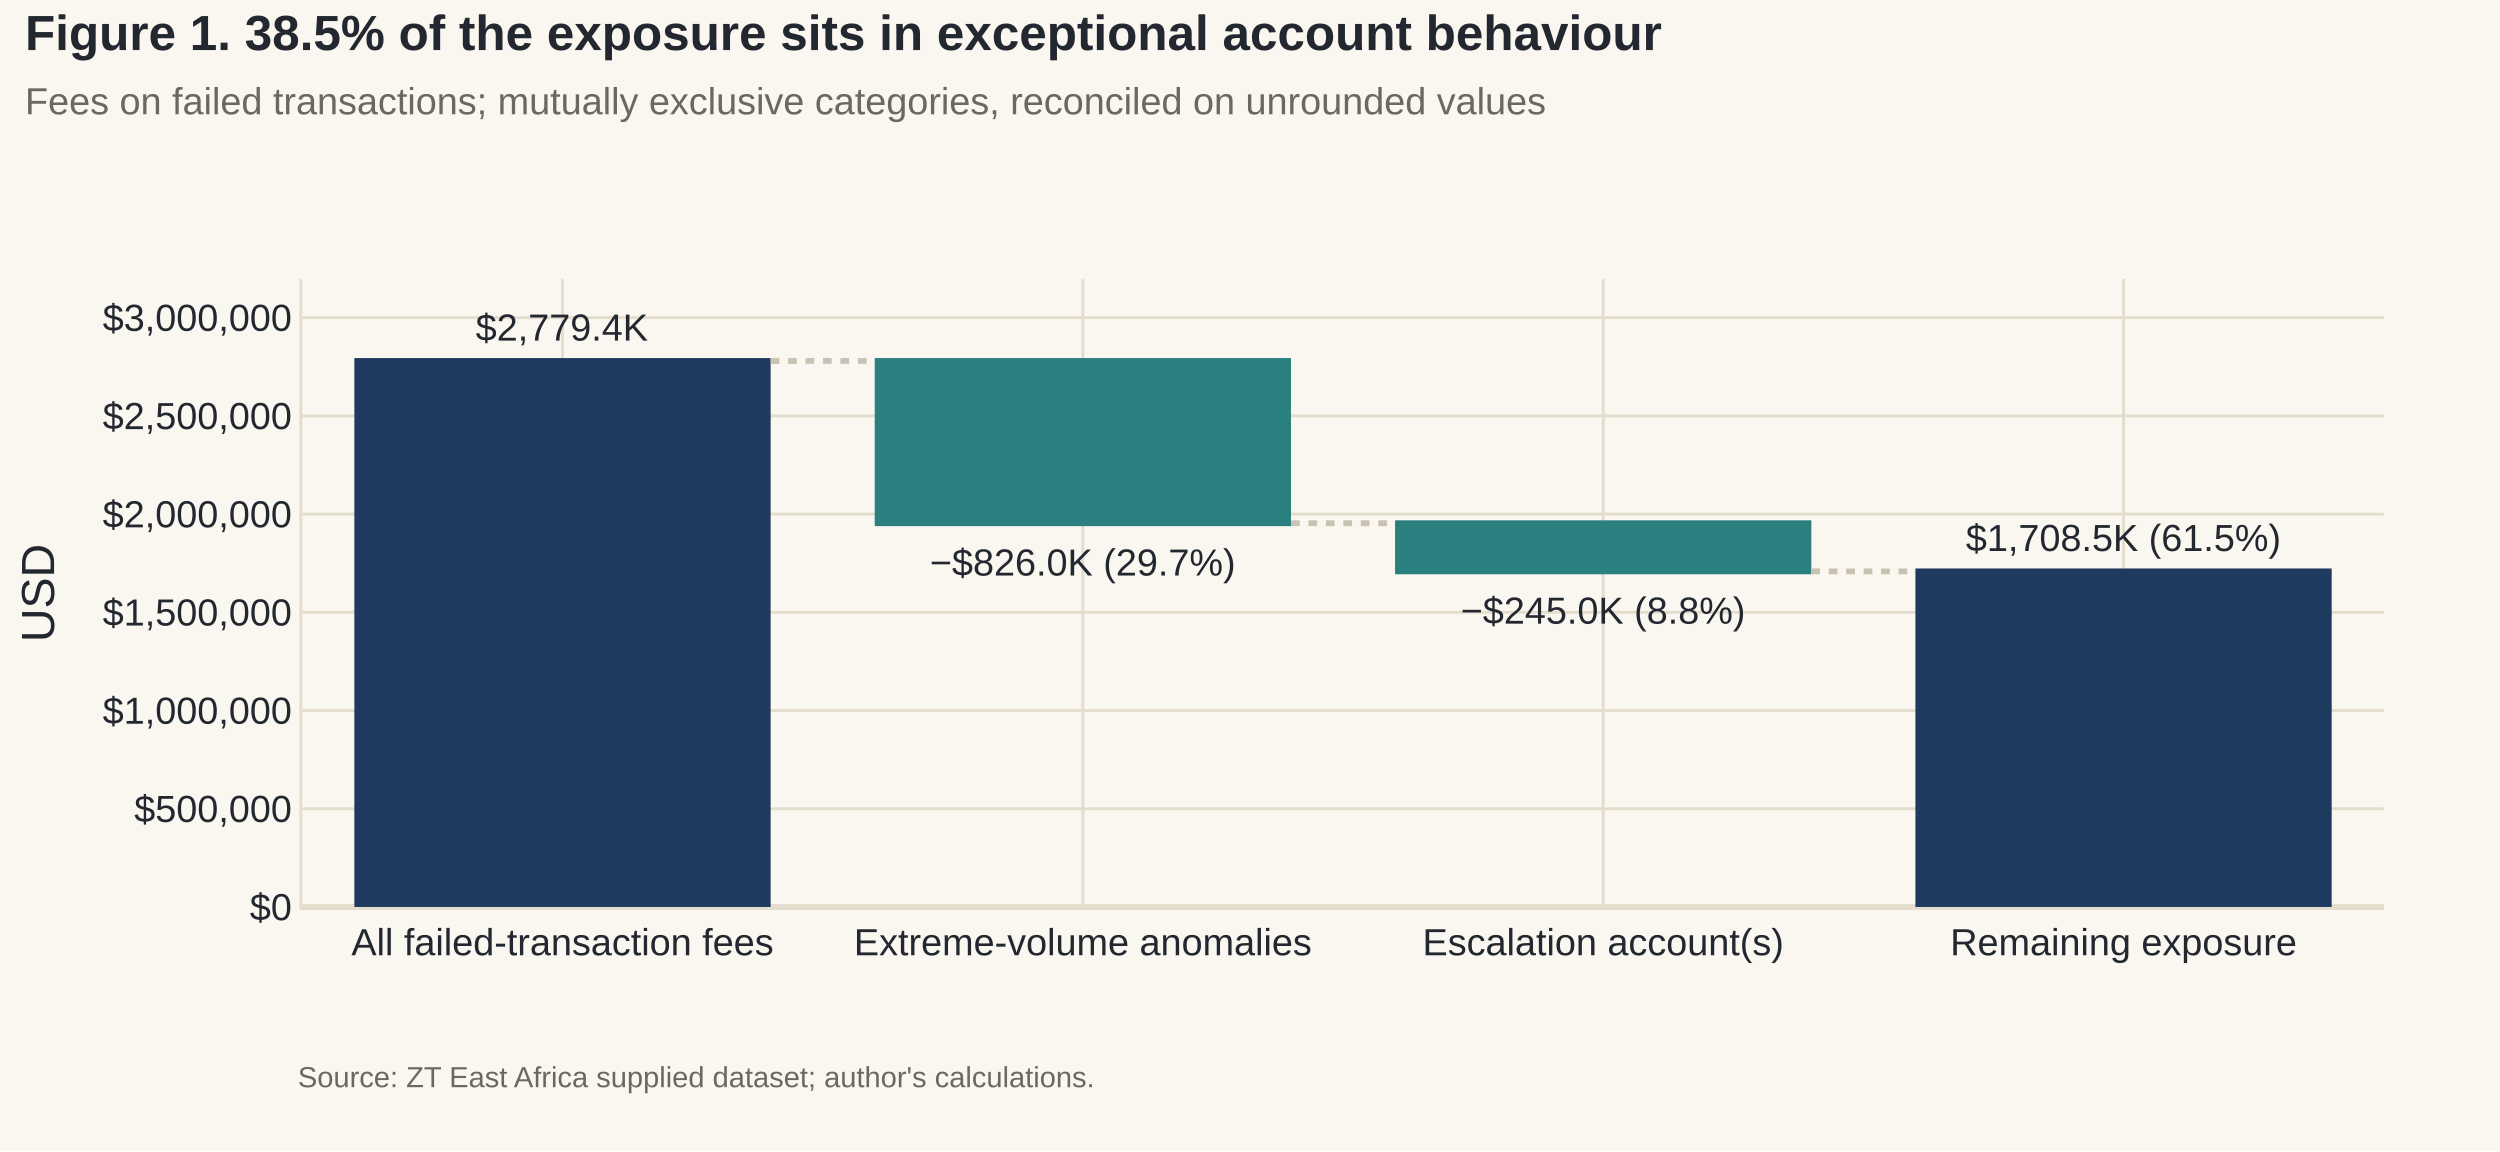
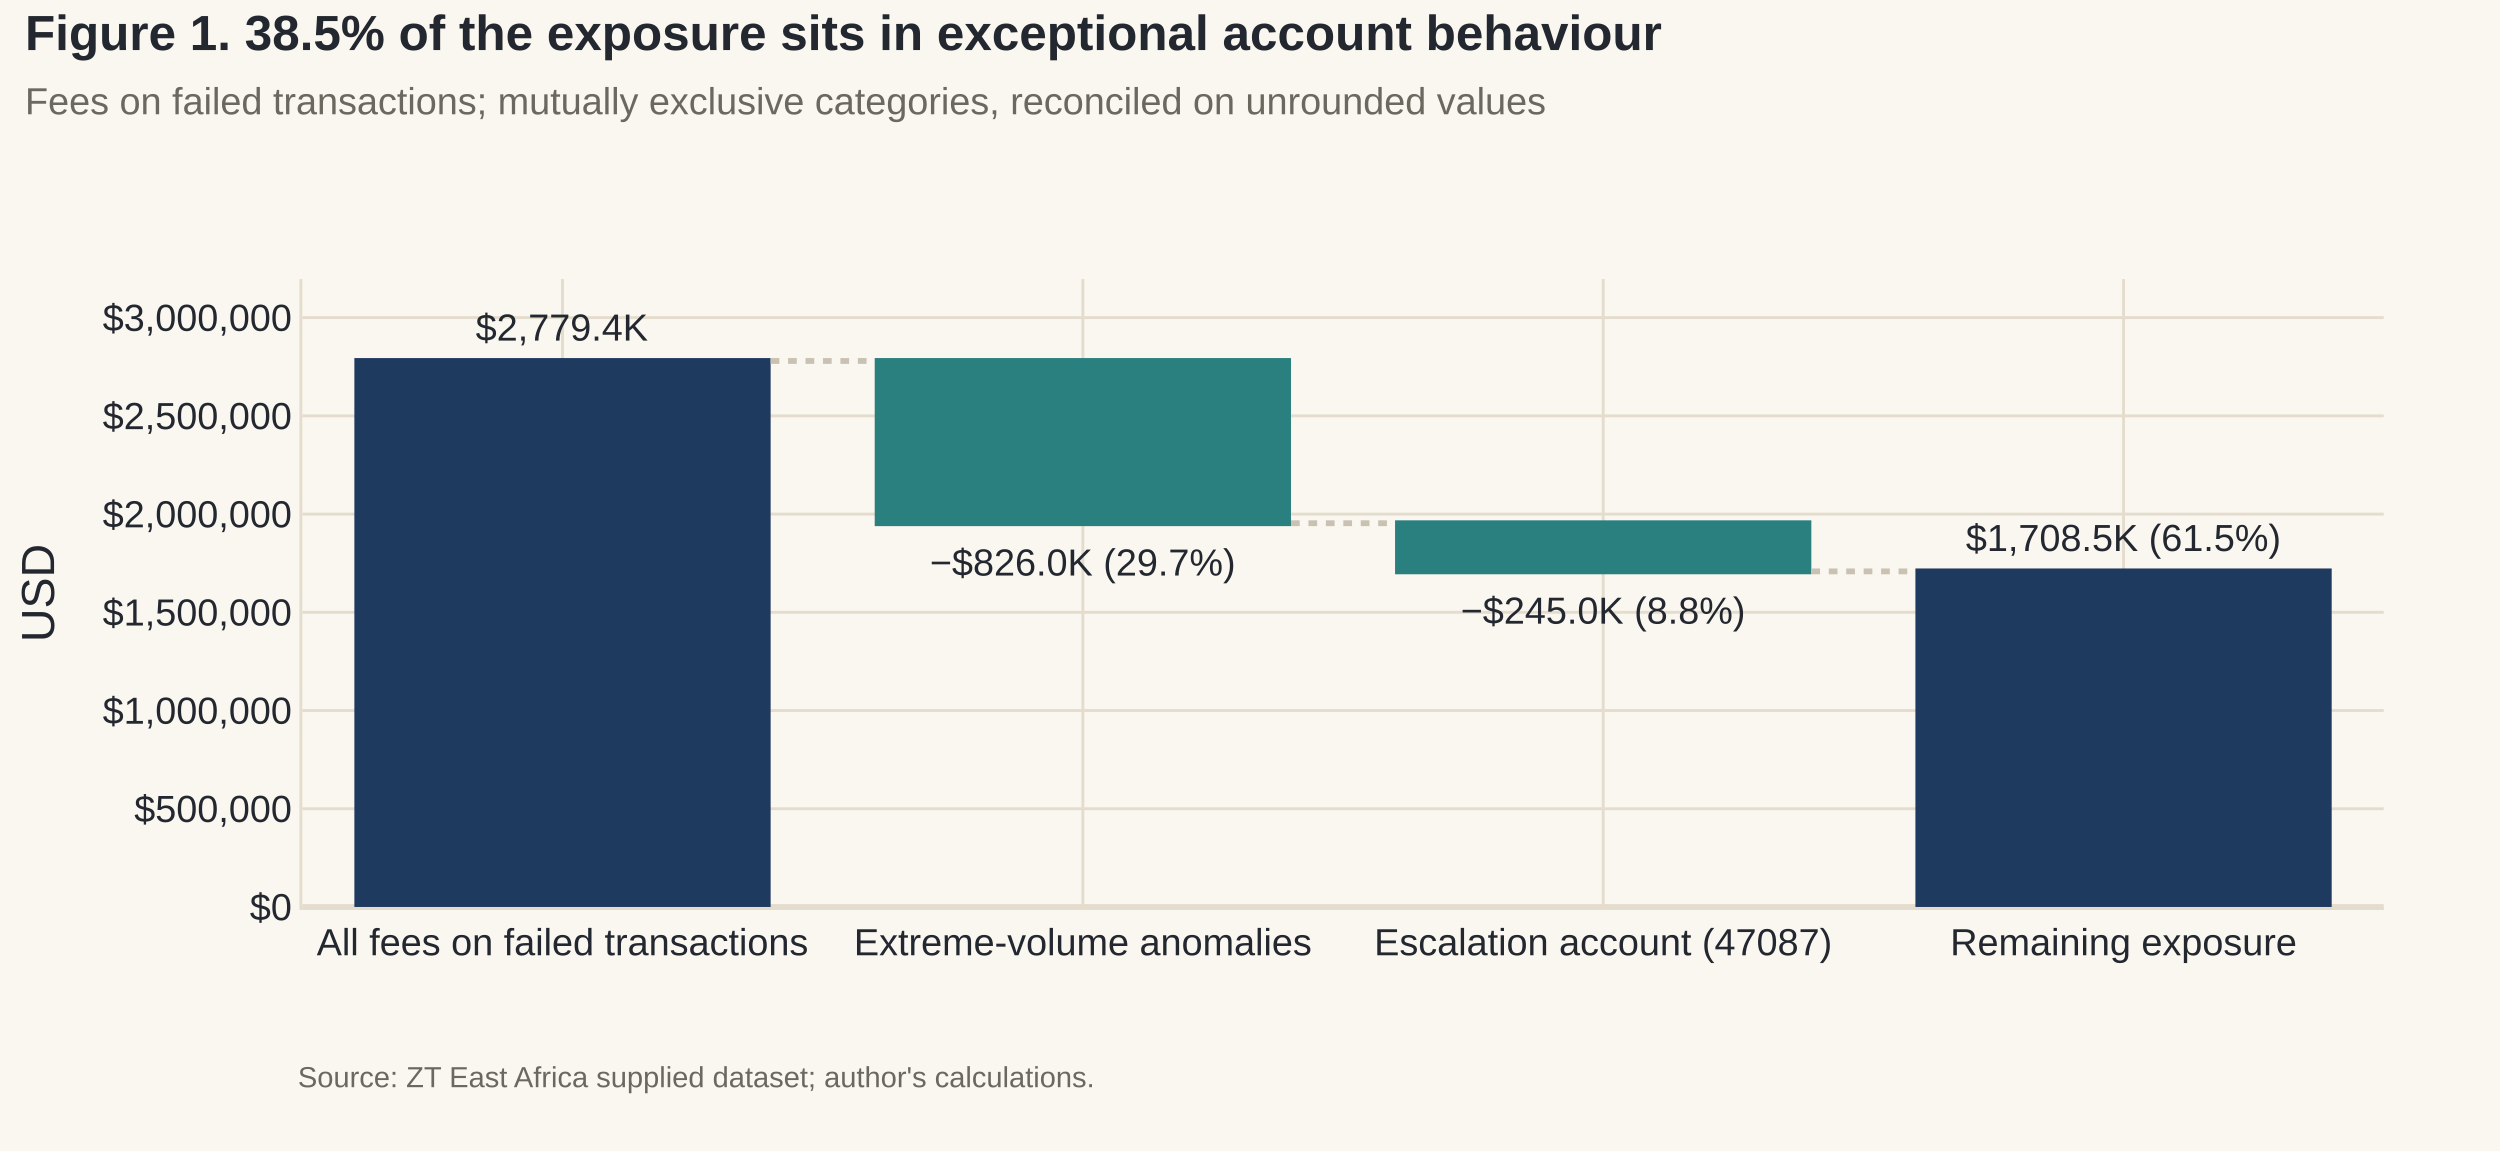
<svg xmlns="http://www.w3.org/2000/svg" class="main-svg" width="860" height="396" style="" viewBox="0 0 860 396">
  <rect x="0" y="0" width="860" height="396" style="fill: rgb(250, 247, 240); fill-opacity: 1;" />
-   <defs id="defs-6c2b1a">
+   <defs id="defs-d76057">
    <g class="clips">
-       <clipPath id="clip6c2b1axyplot" class="plotclip">
+       <clipPath id="clipd76057xyplot" class="plotclip">
        <rect width="716" height="216" />
      </clipPath>
-       <clipPath class="axesclip" id="clip6c2b1ax">
+       <clipPath class="axesclip" id="clipd76057x">
        <rect x="104" y="0" width="716" height="396" />
      </clipPath>
-       <clipPath class="axesclip" id="clip6c2b1ay">
+       <clipPath class="axesclip" id="clipd76057y">
        <rect x="0" y="96" width="860" height="216" />
      </clipPath>
-       <clipPath class="axesclip" id="clip6c2b1axy">
+       <clipPath class="axesclip" id="clipd76057xy">
        <rect x="104" y="96" width="716" height="216" />
      </clipPath>
    </g>
    <g class="gradients" />
    <g class="patterns" />
  </defs>
  <g class="bglayer" />
  <g class="layer-below">
    <g class="imagelayer" />
    <g class="shapelayer" />
  </g>
  <g class="cartesianlayer">
    <g class="subplot xy">
      <g class="layer-subplot">
        <g class="shapelayer" />
        <g class="imagelayer" />
      </g>
      <g class="minor-gridlayer">
        <g class="x" />
        <g class="y" />
      </g>
      <g class="gridlayer">
        <g class="x">
          <path class="xgrid crisp" transform="translate(193.5,0)" d="M0,96v216" style="stroke: rgb(228, 221, 205); stroke-opacity: 1; stroke-width: 1px;" />
          <path class="xgrid crisp" transform="translate(372.5,0)" d="M0,96v216" style="stroke: rgb(228, 221, 205); stroke-opacity: 1; stroke-width: 1px;" />
          <path class="xgrid crisp" transform="translate(551.5,0)" d="M0,96v216" style="stroke: rgb(228, 221, 205); stroke-opacity: 1; stroke-width: 1px;" />
          <path class="xgrid crisp" transform="translate(730.5,0)" d="M0,96v216" style="stroke: rgb(228, 221, 205); stroke-opacity: 1; stroke-width: 1px;" />
        </g>
        <g class="y">
          <path class="ygrid crisp" transform="translate(0,278.21)" d="M104,0h716" style="stroke: rgb(228, 221, 205); stroke-opacity: 1; stroke-width: 1px;" />
          <path class="ygrid crisp" transform="translate(0,244.42)" d="M104,0h716" style="stroke: rgb(228, 221, 205); stroke-opacity: 1; stroke-width: 1px;" />
          <path class="ygrid crisp" transform="translate(0,210.63)" d="M104,0h716" style="stroke: rgb(228, 221, 205); stroke-opacity: 1; stroke-width: 1px;" />
          <path class="ygrid crisp" transform="translate(0,176.85)" d="M104,0h716" style="stroke: rgb(228, 221, 205); stroke-opacity: 1; stroke-width: 1px;" />
          <path class="ygrid crisp" transform="translate(0,143.06)" d="M104,0h716" style="stroke: rgb(228, 221, 205); stroke-opacity: 1; stroke-width: 1px;" />
          <path class="ygrid crisp" transform="translate(0,109.27)" d="M104,0h716" style="stroke: rgb(228, 221, 205); stroke-opacity: 1; stroke-width: 1px;" />
        </g>
      </g>
      <g class="zerolinelayer">
        <path class="yzl zl crisp" transform="translate(0,312)" d="M104,0h716" style="stroke: rgb(228, 221, 205); stroke-opacity: 1; stroke-width: 2px;" />
      </g>
      <g class="layer-between">
        <g class="shapelayer" />
        <g class="imagelayer" />
      </g>
      <path class="xlines-below" />
      <path class="ylines-below" />
      <g class="overlines-below" />
      <g class="xaxislayer-below" />
      <g class="yaxislayer-below" />
      <g class="overaxes-below" />
      <g class="overplot">
-         <g class="xy" transform="translate(104,96)" clip-path="url(#clip6c2b1axyplot)">
+         <g class="xy" transform="translate(104,96)" clip-path="url(#clipd76057xyplot)">
          <g class="waterfalllayer mlayer">
            <g class="trace bars" style="opacity: 1;">
              <g class="points">
                <g class="point">
                  <path d="M17.9,217V27.17H161.1V217Z" style="vector-effect: none; fill: rgb(31, 58, 95); fill-opacity: 1; stroke: rgb(68, 68, 68); stroke-opacity: 1; stroke-width: 0px; opacity: 1;" />
                  <text class="bartext bartext-outside" text-anchor="middle" data-notex="1" x="0" y="0" style="font-family: &quot;Source Sans 3&quot;, &quot;Source Sans Pro&quot;, &quot;Segoe UI&quot;, Arial, sans-serif; font-size: 13px; fill: rgb(35, 39, 47); fill-opacity: 1; white-space: pre;" transform="translate(89.27539,21.17)">$2,779.4K</text>
                </g>
                <g class="point">
                  <path d="M196.9,27.17V84.99H340.1V27.17Z" style="vector-effect: none; fill: rgb(42, 127, 127); fill-opacity: 1; stroke: rgb(68, 68, 68); stroke-opacity: 1; stroke-width: 0px; opacity: 1;" />
                  <text class="bartext bartext-outside" text-anchor="middle" data-notex="1" x="0" y="0" style="font-family: &quot;Source Sans 3&quot;, &quot;Source Sans Pro&quot;, &quot;Segoe UI&quot;, Arial, sans-serif; font-size: 13px; fill: rgb(35, 39, 47); fill-opacity: 1; white-space: pre;" transform="translate(268.4658,101.99)">−$826.0K (29.7%)</text>
                </g>
                <g class="point">
                  <path d="M375.9,82.99V101.55H519.1V82.99Z" style="vector-effect: none; fill: rgb(42, 127, 127); fill-opacity: 1; stroke: rgb(68, 68, 68); stroke-opacity: 1; stroke-width: 0px; opacity: 1;" />
                  <text class="bartext bartext-outside" text-anchor="middle" data-notex="1" x="0" y="0" style="font-family: &quot;Source Sans 3&quot;, &quot;Source Sans Pro&quot;, &quot;Segoe UI&quot;, Arial, sans-serif; font-size: 13px; fill: rgb(35, 39, 47); fill-opacity: 1; white-space: pre;" transform="translate(447.4619,118.55)">−$245.0K (8.8%)</text>
                </g>
                <g class="point">
                  <path d="M554.9,217V99.55H698.1V217Z" style="vector-effect: none; fill: rgb(31, 58, 95); fill-opacity: 1; stroke: rgb(68, 68, 68); stroke-opacity: 1; stroke-width: 0px; opacity: 1;" />
                  <text class="bartext bartext-outside" text-anchor="middle" data-notex="1" x="0" y="0" style="font-family: &quot;Source Sans 3&quot;, &quot;Source Sans Pro&quot;, &quot;Segoe UI&quot;, Arial, sans-serif; font-size: 13px; fill: rgb(35, 39, 47); fill-opacity: 1; white-space: pre;" transform="translate(626.4678,93.55)">$1,708.5K (61.5%)</text>
                </g>
              </g>
              <g class="lines">
                <g class="line">
                  <path d="M161.1,28.17H196.9" style="fill: none; stroke: rgb(201, 194, 179); stroke-opacity: 1; stroke-dasharray: 3px, 3px; stroke-width: 2px;" />
                </g>
                <g class="line">
                  <path d="M340.1,83.99H375.9" style="fill: none; stroke: rgb(201, 194, 179); stroke-opacity: 1; stroke-dasharray: 3px, 3px; stroke-width: 2px;" />
                </g>
                <g class="line">
                  <path d="M519.1,100.55H554.9" style="fill: none; stroke: rgb(201, 194, 179); stroke-opacity: 1; stroke-dasharray: 3px, 3px; stroke-width: 2px;" />
                </g>
                <g class="line">
                  <path d="M0,0Z" style="fill: none; stroke: rgb(201, 194, 179); stroke-opacity: 1; stroke-dasharray: 3px, 3px; stroke-width: 2px;" />
                </g>
              </g>
            </g>
          </g>
        </g>
      </g>
      <g class="zerolinelayer-above" />
      <path class="xlines-above crisp" d="M103,312.5H820" style="fill: none; stroke-width: 1px; stroke: rgb(228, 221, 205); stroke-opacity: 1;" />
      <path class="ylines-above crisp" d="M103.5,96V312" style="fill: none; stroke-width: 1px; stroke: rgb(228, 221, 205); stroke-opacity: 1;" />
      <g class="overlines-above" />
      <g class="xaxislayer-above">
        <g class="xtick">
-           <text text-anchor="middle" x="0" y="328.6" transform="translate(193.5,0)" style="font-family: &quot;Source Sans 3&quot;, &quot;Source Sans Pro&quot;, &quot;Segoe UI&quot;, Arial, sans-serif; font-size: 13px; fill: rgb(35, 39, 47); fill-opacity: 1; white-space: pre;">All failed-transaction fees</text>
+           <text text-anchor="middle" x="0" y="328.6" transform="translate(193.5,0)" style="font-family: &quot;Source Sans 3&quot;, &quot;Source Sans Pro&quot;, &quot;Segoe UI&quot;, Arial, sans-serif; font-size: 13px; fill: rgb(35, 39, 47); fill-opacity: 1; white-space: pre;">All fees on failed transactions</text>
        </g>
        <g class="xtick">
          <text text-anchor="middle" x="0" y="328.6" transform="translate(372.5,0)" style="font-family: &quot;Source Sans 3&quot;, &quot;Source Sans Pro&quot;, &quot;Segoe UI&quot;, Arial, sans-serif; font-size: 13px; fill: rgb(35, 39, 47); fill-opacity: 1; white-space: pre;">Extreme-volume anomalies</text>
        </g>
        <g class="xtick">
-           <text text-anchor="middle" x="0" y="328.6" transform="translate(551.5,0)" style="font-family: &quot;Source Sans 3&quot;, &quot;Source Sans Pro&quot;, &quot;Segoe UI&quot;, Arial, sans-serif; font-size: 13px; fill: rgb(35, 39, 47); fill-opacity: 1; white-space: pre;">Escalation account(s)</text>
+           <text text-anchor="middle" x="0" y="328.6" transform="translate(551.5,0)" style="font-family: &quot;Source Sans 3&quot;, &quot;Source Sans Pro&quot;, &quot;Segoe UI&quot;, Arial, sans-serif; font-size: 13px; fill: rgb(35, 39, 47); fill-opacity: 1; white-space: pre;">Escalation account (47087)</text>
        </g>
        <g class="xtick">
          <text text-anchor="middle" x="0" y="328.6" transform="translate(730.5,0)" style="font-family: &quot;Source Sans 3&quot;, &quot;Source Sans Pro&quot;, &quot;Segoe UI&quot;, Arial, sans-serif; font-size: 13px; fill: rgb(35, 39, 47); fill-opacity: 1; white-space: pre;">Remaining exposure</text>
        </g>
      </g>
      <g class="yaxislayer-above">
        <g class="ytick">
          <text text-anchor="end" x="100.4" y="4.55" transform="translate(0,312)" style="font-family: &quot;Source Sans 3&quot;, &quot;Source Sans Pro&quot;, &quot;Segoe UI&quot;, Arial, sans-serif; font-size: 13px; fill: rgb(35, 39, 47); fill-opacity: 1; white-space: pre;">$0</text>
        </g>
        <g class="ytick">
          <text text-anchor="end" x="100.4" y="4.55" style="font-family: &quot;Source Sans 3&quot;, &quot;Source Sans Pro&quot;, &quot;Segoe UI&quot;, Arial, sans-serif; font-size: 13px; fill: rgb(35, 39, 47); fill-opacity: 1; white-space: pre;" transform="translate(0,278.21)">$500,000</text>
        </g>
        <g class="ytick">
          <text text-anchor="end" x="100.4" y="4.55" style="font-family: &quot;Source Sans 3&quot;, &quot;Source Sans Pro&quot;, &quot;Segoe UI&quot;, Arial, sans-serif; font-size: 13px; fill: rgb(35, 39, 47); fill-opacity: 1; white-space: pre;" transform="translate(0,244.42)">$1,000,000</text>
        </g>
        <g class="ytick">
          <text text-anchor="end" x="100.4" y="4.55" style="font-family: &quot;Source Sans 3&quot;, &quot;Source Sans Pro&quot;, &quot;Segoe UI&quot;, Arial, sans-serif; font-size: 13px; fill: rgb(35, 39, 47); fill-opacity: 1; white-space: pre;" transform="translate(0,210.63)">$1,500,000</text>
        </g>
        <g class="ytick">
          <text text-anchor="end" x="100.4" y="4.55" style="font-family: &quot;Source Sans 3&quot;, &quot;Source Sans Pro&quot;, &quot;Segoe UI&quot;, Arial, sans-serif; font-size: 13px; fill: rgb(35, 39, 47); fill-opacity: 1; white-space: pre;" transform="translate(0,176.85)">$2,000,000</text>
        </g>
        <g class="ytick">
          <text text-anchor="end" x="100.4" y="4.55" style="font-family: &quot;Source Sans 3&quot;, &quot;Source Sans Pro&quot;, &quot;Segoe UI&quot;, Arial, sans-serif; font-size: 13px; fill: rgb(35, 39, 47); fill-opacity: 1; white-space: pre;" transform="translate(0,143.06)">$2,500,000</text>
        </g>
        <g class="ytick">
          <text text-anchor="end" x="100.4" y="4.55" style="font-family: &quot;Source Sans 3&quot;, &quot;Source Sans Pro&quot;, &quot;Segoe UI&quot;, Arial, sans-serif; font-size: 13px; fill: rgb(35, 39, 47); fill-opacity: 1; white-space: pre;" transform="translate(0,109.27)">$3,000,000</text>
        </g>
      </g>
      <g class="overaxes-above" />
    </g>
  </g>
  <g class="polarlayer" />
  <g class="smithlayer" />
  <g class="ternarylayer" />
  <g class="geolayer" />
  <g class="funnelarealayer" />
  <g class="pielayer" />
  <g class="iciclelayer" />
  <g class="treemaplayer" />
  <g class="sunburstlayer" />
  <g class="glimages" />
-   <defs id="topdefs-6c2b1a">
+   <defs id="topdefs-d76057">
    <g class="clips" />
  </defs>
  <g class="layer-above">
    <g class="imagelayer" />
    <g class="shapelayer" />
  </g>
  <g class="infolayer">
    <g class="g-gtitle">
      <text class="gtitle" x="8.6" y="17.217" text-anchor="start" dy="0.7em" style="opacity: 1; font-family: &quot;Source Sans 3&quot;, &quot;Source Sans Pro&quot;, &quot;Segoe UI&quot;, Arial, sans-serif; font-size: 17px; fill: rgb(35, 39, 47); fill-opacity: 1; white-space: pre;">
        <tspan class="line" dy="0em" x="8.6" y="17.217">
          <tspan style="font-weight:bold">Figure 1. 38.5% of the exposure sits in exceptional account behaviour</tspan>
        </tspan>
        <tspan class="line" dy="1.3em" x="8.6" y="17.217">
          <tspan style="font-size:13px; fill:#6B6860">Fees on failed transactions; mutually exclusive categories, reconciled on unrounded values</tspan>
        </tspan>
      </text>
    </g>
    <g class="g-xtitle" />
    <g class="g-ytitle">
      <text class="ytitle" transform="rotate(-90,18.59727,204)" x="18.597" y="204" text-anchor="middle" style="opacity: 1; font-family: &quot;Source Sans 3&quot;, &quot;Source Sans Pro&quot;, &quot;Segoe UI&quot;, Arial, sans-serif; font-size: 16px; fill: rgb(35, 39, 47); fill-opacity: 1; white-space: pre;">USD</text>
    </g>
    <g class="annotation" data-index="0" style="opacity: 1;">
      <g class="annotation-text-g" transform="rotate(0,239.5,370.3714)">
        <g class="cursor-pointer" transform="translate(104,361)">
          <rect class="bg" x="0.5" y="0.5" width="270" height="17" style="stroke-width: 1px; stroke: rgb(0, 0, 0); stroke-opacity: 0; fill: rgb(0, 0, 0); fill-opacity: 0;" />
          <text class="annotation-text" text-anchor="middle" x="135.516" y="13" style="font-family: &quot;Source Sans 3&quot;, &quot;Source Sans Pro&quot;, &quot;Segoe UI&quot;, Arial, sans-serif; font-size: 10px; fill: rgb(107, 104, 96); fill-opacity: 1; white-space: pre;">Source: ZT East Africa supplied dataset; author's calculations.</text>
        </g>
      </g>
    </g>
  </g>
</svg>
